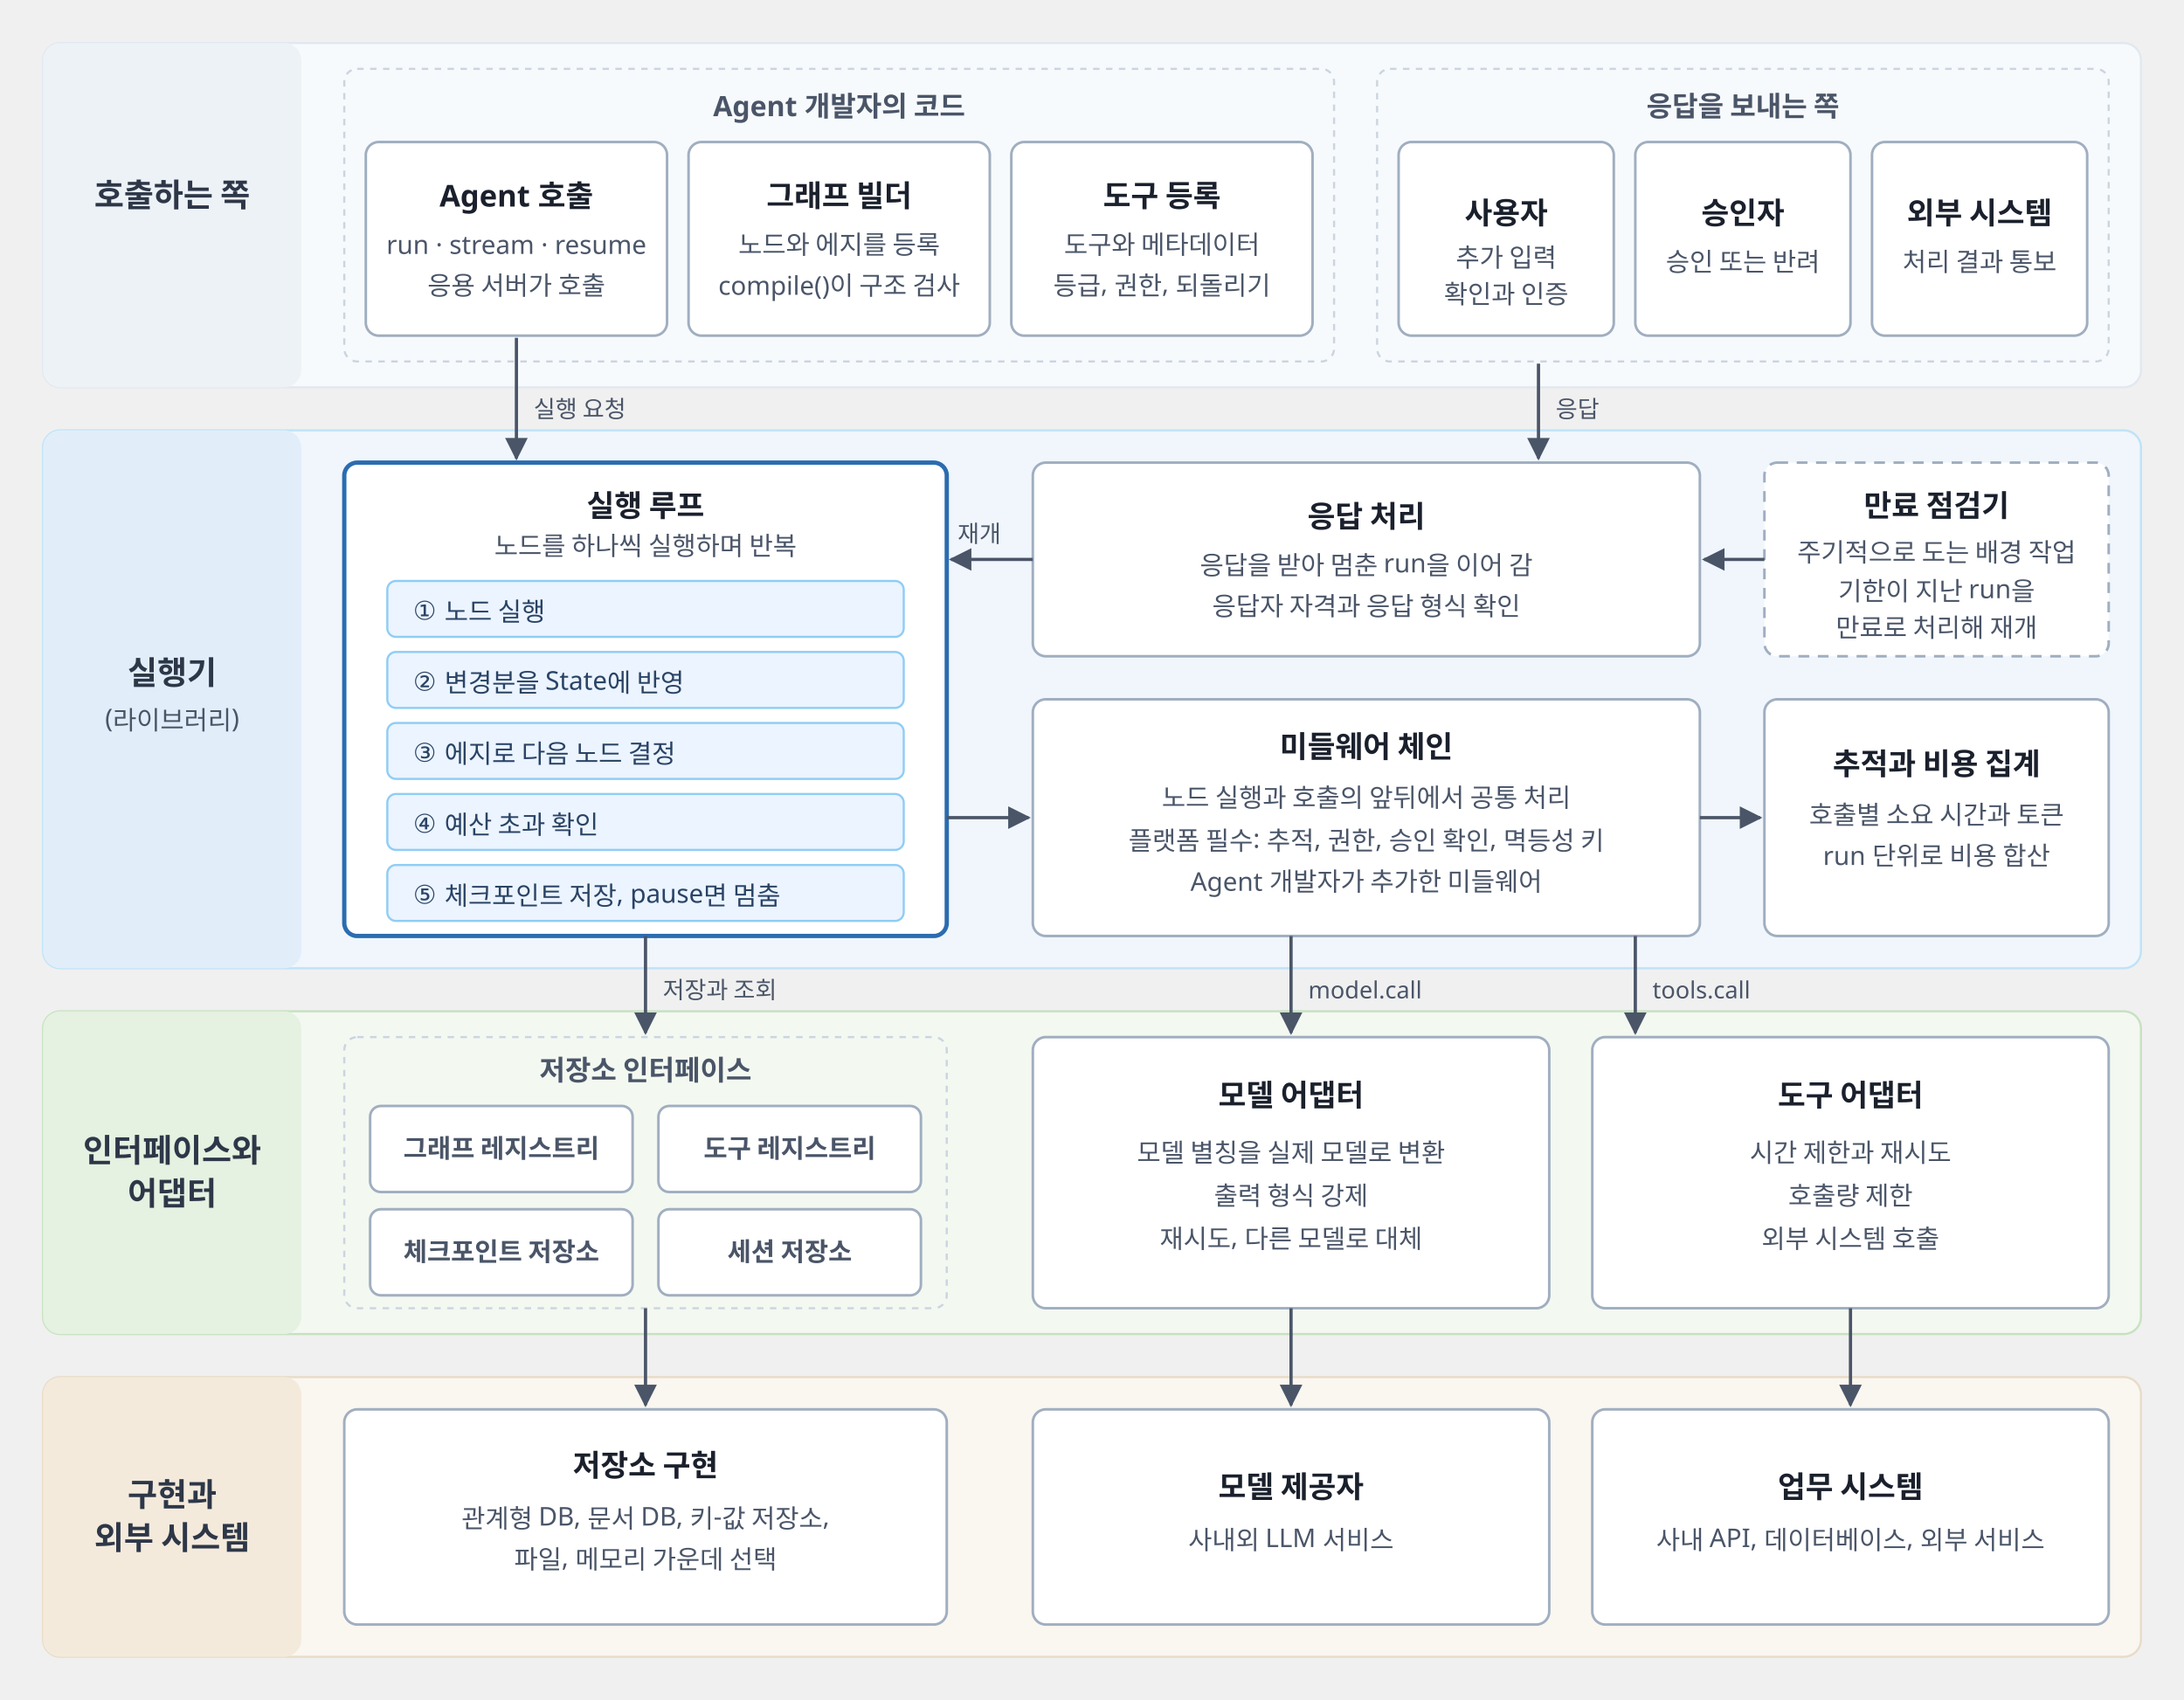
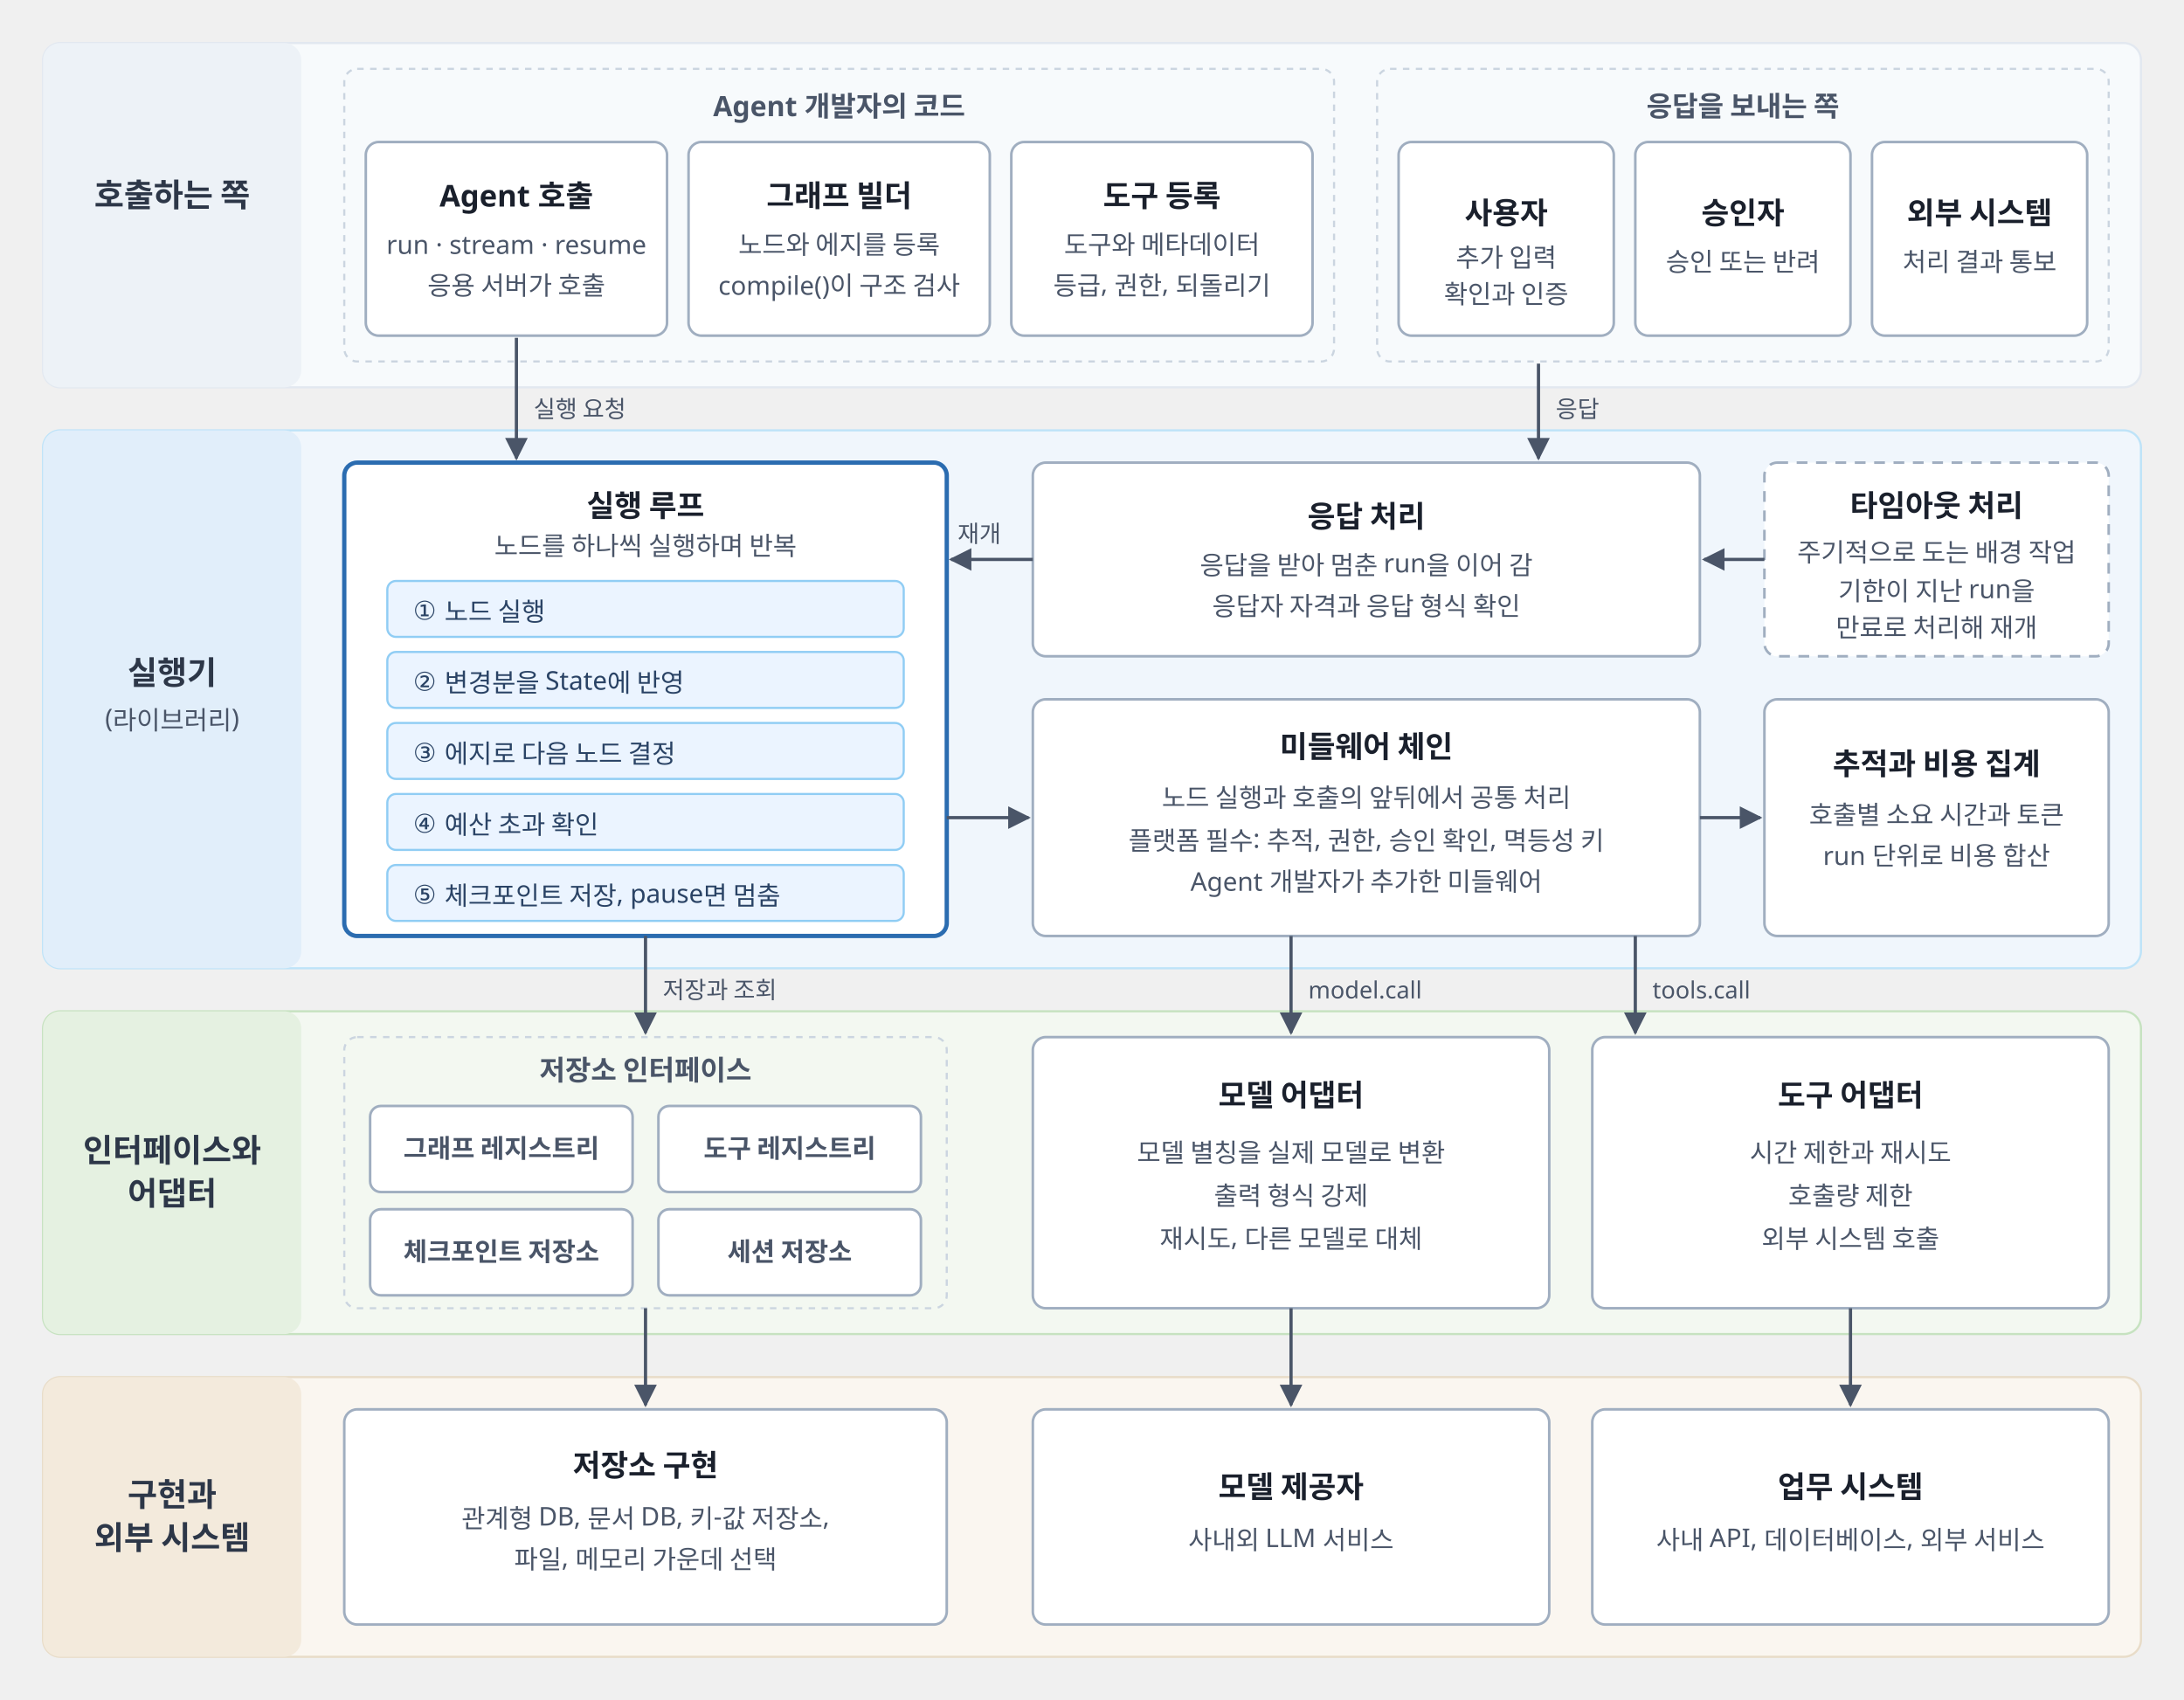
<svg xmlns="http://www.w3.org/2000/svg" viewBox="0 0 1015 790" width="1015" height="790" font-family="Apple SD Gothic Neo, Malgun Gothic, Noto Sans KR, sans-serif">
  <defs>
    <marker id="arrow" viewBox="0 0 10 10" refX="9" refY="5" markerWidth="7" markerHeight="7" orient="auto-start-reverse">
      <path d="M0,0 L10,5 L0,10 z" fill="#4A5568" />
    </marker>
    <style>
      .band-label { font-size: 15px; font-weight: 700; fill: #2D3748; text-anchor: middle; }
      .group-title { font-size: 13px; font-weight: 700; fill: #4A5568; text-anchor: middle; }
      .box { fill: #FFFFFF; stroke: #A0AEC0; stroke-width: 1.2; }
      .box-strong { fill: #FFFFFF; stroke: #2B6CB0; stroke-width: 2; }
      .box-dashed { fill: #FFFFFF; stroke: #A0AEC0; stroke-width: 1.2; stroke-dasharray: 5 4; }
      .group { fill: none; stroke: #CBD5E0; stroke-width: 1; stroke-dasharray: 3 3; }
      .chip { fill: #EBF4FF; stroke: #90CDF4; stroke-width: 1; }
      .t { font-size: 14px; font-weight: 700; fill: #1A202C; text-anchor: middle; }
      .s { font-size: 12px; fill: #4A5568; text-anchor: middle; }
      .c { font-size: 12px; fill: #2A4365; }
      .a { stroke: #4A5568; stroke-width: 1.5; fill: none; marker-end: url(#arrow); }
      .al { font-size: 11px; fill: #4A5568; }
    </style>
  </defs>
  <rect x="20" y="20" width="975" height="160" rx="8" fill="#F7FAFC" stroke="#E2E8F0" />
  <rect x="20" y="20" width="120" height="160" rx="8" fill="#EDF2F7" />
  <text class="band-label" x="80" y="96">호출하는 쪽</text>
  <rect class="group" x="160" y="32" width="460" height="136" rx="6" />
  <text class="group-title" x="390" y="54">Agent 개발자의 코드</text>
  <rect class="box" x="170" y="66" width="140" height="90" rx="6" />
  <text class="t" x="240" y="96">Agent 호출</text>
  <text class="s" x="240" y="118">run · stream · resume</text>
  <text class="s" x="240" y="137">응용 서버가 호출</text>
  <rect class="box" x="320" y="66" width="140" height="90" rx="6" />
  <text class="t" x="390" y="96">그래프 빌더</text>
  <text class="s" x="390" y="118">노드와 에지를 등록</text>
  <text class="s" x="390" y="137">compile()이 구조 검사</text>
  <rect class="box" x="470" y="66" width="140" height="90" rx="6" />
  <text class="t" x="540" y="96">도구 등록</text>
  <text class="s" x="540" y="118">도구와 메타데이터</text>
  <text class="s" x="540" y="137">등급, 권한, 되돌리기</text>
  <rect class="group" x="640" y="32" width="340" height="136" rx="6" />
  <text class="group-title" x="810" y="54">응답을 보내는 쪽</text>
  <rect class="box" x="650" y="66" width="100" height="90" rx="6" />
  <text class="t" x="700" y="104">사용자</text>
  <text class="s" x="700" y="124">추가 입력</text>
  <text class="s" x="700" y="141">확인과 인증</text>
  <rect class="box" x="760" y="66" width="100" height="90" rx="6" />
  <text class="t" x="810" y="104">승인자</text>
  <text class="s" x="810" y="126">승인 또는 반려</text>
  <rect class="box" x="870" y="66" width="100" height="90" rx="6" />
  <text class="t" x="920" y="104">외부 시스템</text>
  <text class="s" x="920" y="126">처리 결과 통보</text>
  <rect x="20" y="200" width="975" height="250" rx="8" fill="#F0F6FC" stroke="#BEE3F8" />
  <rect x="20" y="200" width="120" height="250" rx="8" fill="#E1EEFA" />
  <text class="band-label" x="80" y="318">실행기</text>
  <text class="s" x="80" y="338">(라이브러리)</text>
  <rect class="box-strong" x="160" y="215" width="280" height="220" rx="6" />
  <text class="t" x="300" y="240">실행 루프</text>
  <text class="s" x="300" y="258">노드를 하나씩 실행하며 반복</text>
  <rect class="chip" x="180" y="270" width="240" height="26" rx="4" />
  <text class="c" x="192" y="288">① 노드 실행</text>
  <rect class="chip" x="180" y="303" width="240" height="26" rx="4" />
  <text class="c" x="192" y="321">② 변경분을 State에 반영</text>
  <rect class="chip" x="180" y="336" width="240" height="26" rx="4" />
  <text class="c" x="192" y="354">③ 에지로 다음 노드 결정</text>
  <rect class="chip" x="180" y="369" width="240" height="26" rx="4" />
  <text class="c" x="192" y="387">④ 예산 초과 확인</text>
  <rect class="chip" x="180" y="402" width="240" height="26" rx="4" />
  <text class="c" x="192" y="420">⑤ 체크포인트 저장, pause면 멈춤</text>
  <rect class="box" x="480" y="215" width="310" height="90" rx="6" />
  <text class="t" x="635" y="245">응답 처리</text>
  <text class="s" x="635" y="267">응답을 받아 멈춘 run을 이어 감</text>
  <text class="s" x="635" y="286">응답자 자격과 응답 형식 확인</text>
  <rect class="box-dashed" x="820" y="215" width="160" height="90" rx="6" />
-   <text class="t" x="900" y="240">만료 점검기</text>
+   <text class="t" x="900" y="240">타임아웃 처리</text>
  <text class="s" x="900" y="261">주기적으로 도는 배경 작업</text>
  <text class="s" x="900" y="279">기한이 지난 run을</text>
  <text class="s" x="900" y="296">만료로 처리해 재개</text>
  <rect class="box" x="480" y="325" width="310" height="110" rx="6" />
  <text class="t" x="635" y="352">미들웨어 체인</text>
  <text class="s" x="635" y="375">노드 실행과 호출의 앞뒤에서 공통 처리</text>
  <text class="s" x="635" y="395">플랫폼 필수: 추적, 권한, 승인 확인, 멱등성 키</text>
  <text class="s" x="635" y="414">Agent 개발자가 추가한 미들웨어</text>
  <rect class="box" x="820" y="325" width="160" height="110" rx="6" />
  <text class="t" x="900" y="360">추적과 비용 집계</text>
  <text class="s" x="900" y="383">호출별 소요 시간과 토큰</text>
  <text class="s" x="900" y="402">run 단위로 비용 합산</text>
  <rect x="20" y="470" width="975" height="150" rx="8" fill="#F3F8F1" stroke="#C6E2C0" />
  <rect x="20" y="470" width="120" height="150" rx="8" fill="#E5F1E1" />
  <text class="band-label" x="80" y="540">인터페이스와</text>
  <text class="band-label" x="80" y="560">어댑터</text>
  <rect class="group" x="160" y="482" width="280" height="126" rx="6" />
  <text class="group-title" x="300" y="502">저장소 인터페이스</text>
  <rect class="box" x="172" y="514" width="122" height="40" rx="5" />
  <text class="s" x="233" y="538" font-weight="700" fill="#1A202C">그래프 레지스트리</text>
  <rect class="box" x="306" y="514" width="122" height="40" rx="5" />
  <text class="s" x="367" y="538" font-weight="700" fill="#1A202C">도구 레지스트리</text>
  <rect class="box" x="172" y="562" width="122" height="40" rx="5" />
  <text class="s" x="233" y="586" font-weight="700" fill="#1A202C">체크포인트 저장소</text>
  <rect class="box" x="306" y="562" width="122" height="40" rx="5" />
  <text class="s" x="367" y="586" font-weight="700" fill="#1A202C">세션 저장소</text>
  <rect class="box" x="480" y="482" width="240" height="126" rx="6" />
  <text class="t" x="600" y="514">모델 어댑터</text>
  <text class="s" x="600" y="540">모델 별칭을 실제 모델로 변환</text>
  <text class="s" x="600" y="560">출력 형식 강제</text>
  <text class="s" x="600" y="580">재시도, 다른 모델로 대체</text>
  <rect class="box" x="740" y="482" width="240" height="126" rx="6" />
  <text class="t" x="860" y="514">도구 어댑터</text>
  <text class="s" x="860" y="540">시간 제한과 재시도</text>
  <text class="s" x="860" y="560">호출량 제한</text>
  <text class="s" x="860" y="580">외부 시스템 호출</text>
  <rect x="20" y="640" width="975" height="130" rx="8" fill="#FAF6F0" stroke="#E8DCC8" />
  <rect x="20" y="640" width="120" height="130" rx="8" fill="#F3EADC" />
  <text class="band-label" x="80" y="700">구현과</text>
  <text class="band-label" x="80" y="720">외부 시스템</text>
  <rect class="box" x="160" y="655" width="280" height="100" rx="6" />
  <text class="t" x="300" y="686">저장소 구현</text>
  <text class="s" x="300" y="710">관계형 DB, 문서 DB, 키-값 저장소,</text>
  <text class="s" x="300" y="729">파일, 메모리 가운데 선택</text>
  <rect class="box" x="480" y="655" width="240" height="100" rx="6" />
  <text class="t" x="600" y="696">모델 제공자</text>
  <text class="s" x="600" y="720">사내외 LLM 서비스</text>
  <rect class="box" x="740" y="655" width="240" height="100" rx="6" />
  <text class="t" x="860" y="696">업무 시스템</text>
  <text class="s" x="860" y="720">사내 API, 데이터베이스, 외부 서비스</text>
  <path class="a" d="M240,157 L240,213" />
  <text class="al" x="248" y="194">실행 요청</text>
  <path class="a" d="M715,169 L715,213" />
  <text class="al" x="723" y="194">응답</text>
  <path class="a" d="M480,260 L442,260" />
  <text class="al" x="445" y="252">재개</text>
  <path class="a" d="M820,260 L792,260" />
  <path class="a" d="M440,380 L478,380" />
  <path class="a" d="M790,380 L818,380" />
  <path class="a" d="M300,435 L300,480" />
  <text class="al" x="308" y="464">저장과 조회</text>
  <path class="a" d="M600,435 L600,480" />
  <text class="al" x="608" y="464">model.call</text>
  <path class="a" d="M760,435 L760,480" />
  <text class="al" x="768" y="464">tools.call</text>
  <path class="a" d="M300,608 L300,653" />
  <path class="a" d="M600,608 L600,653" />
  <path class="a" d="M860,608 L860,653" />
</svg>
